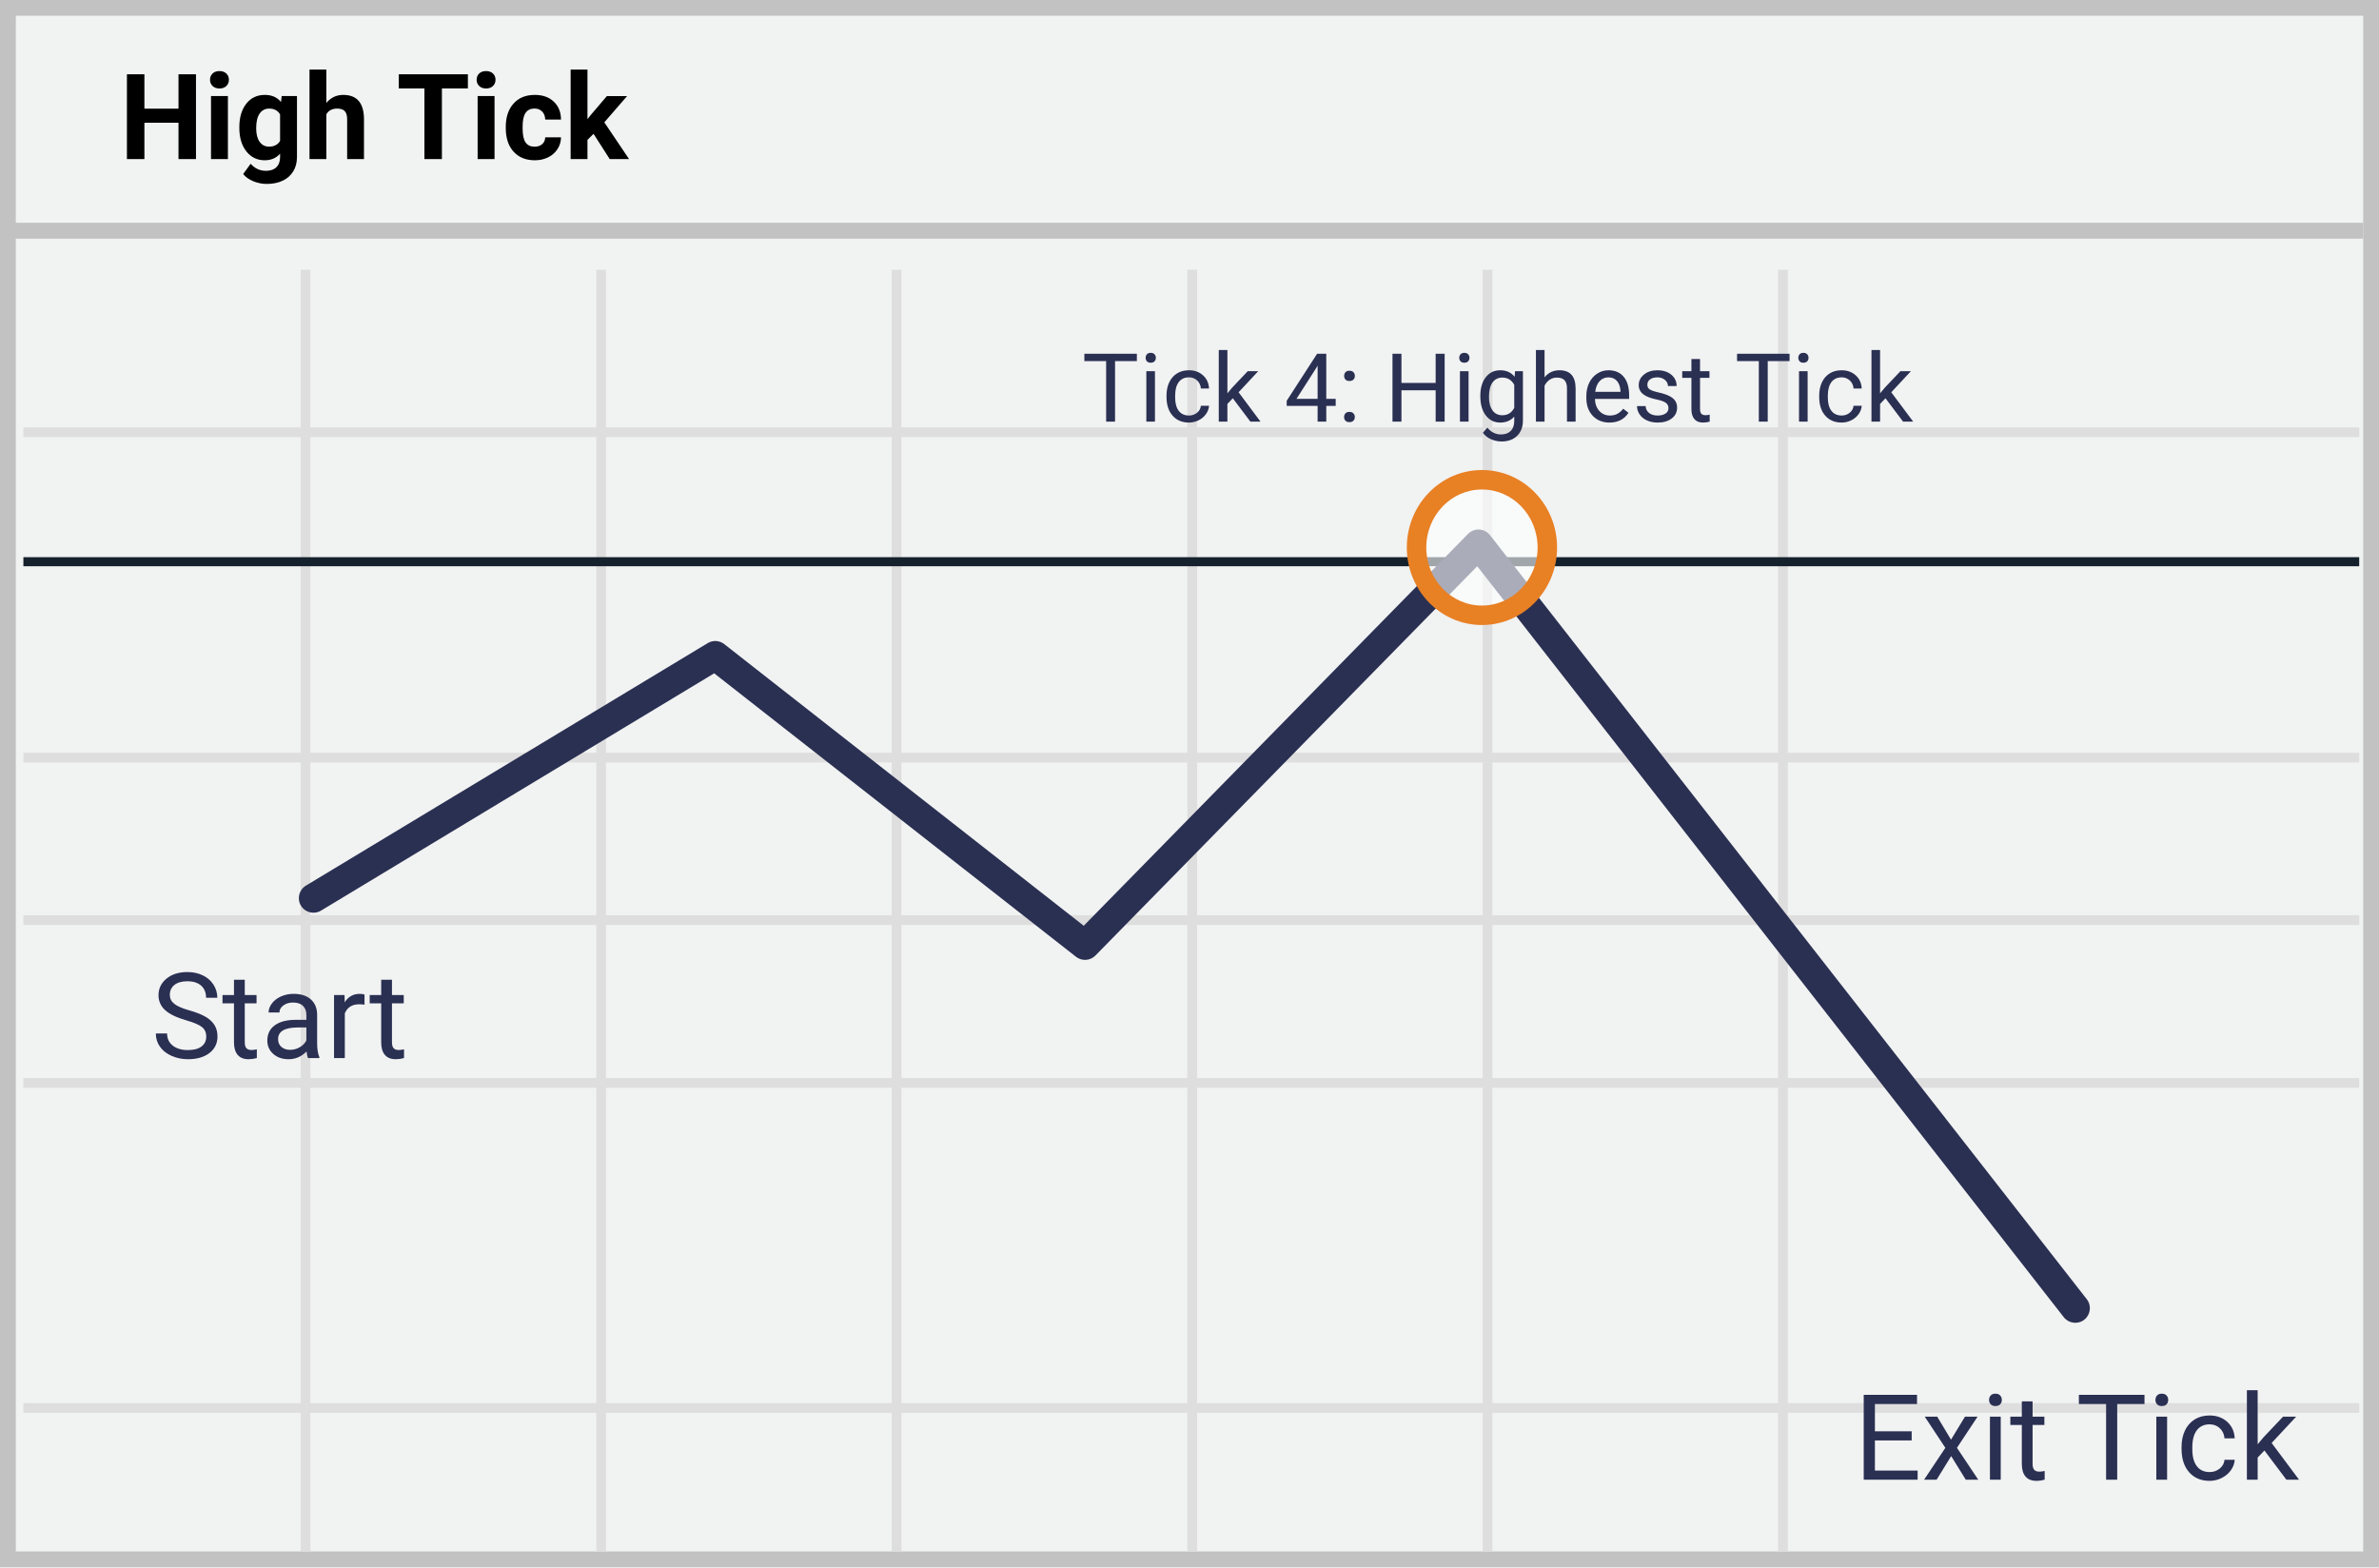
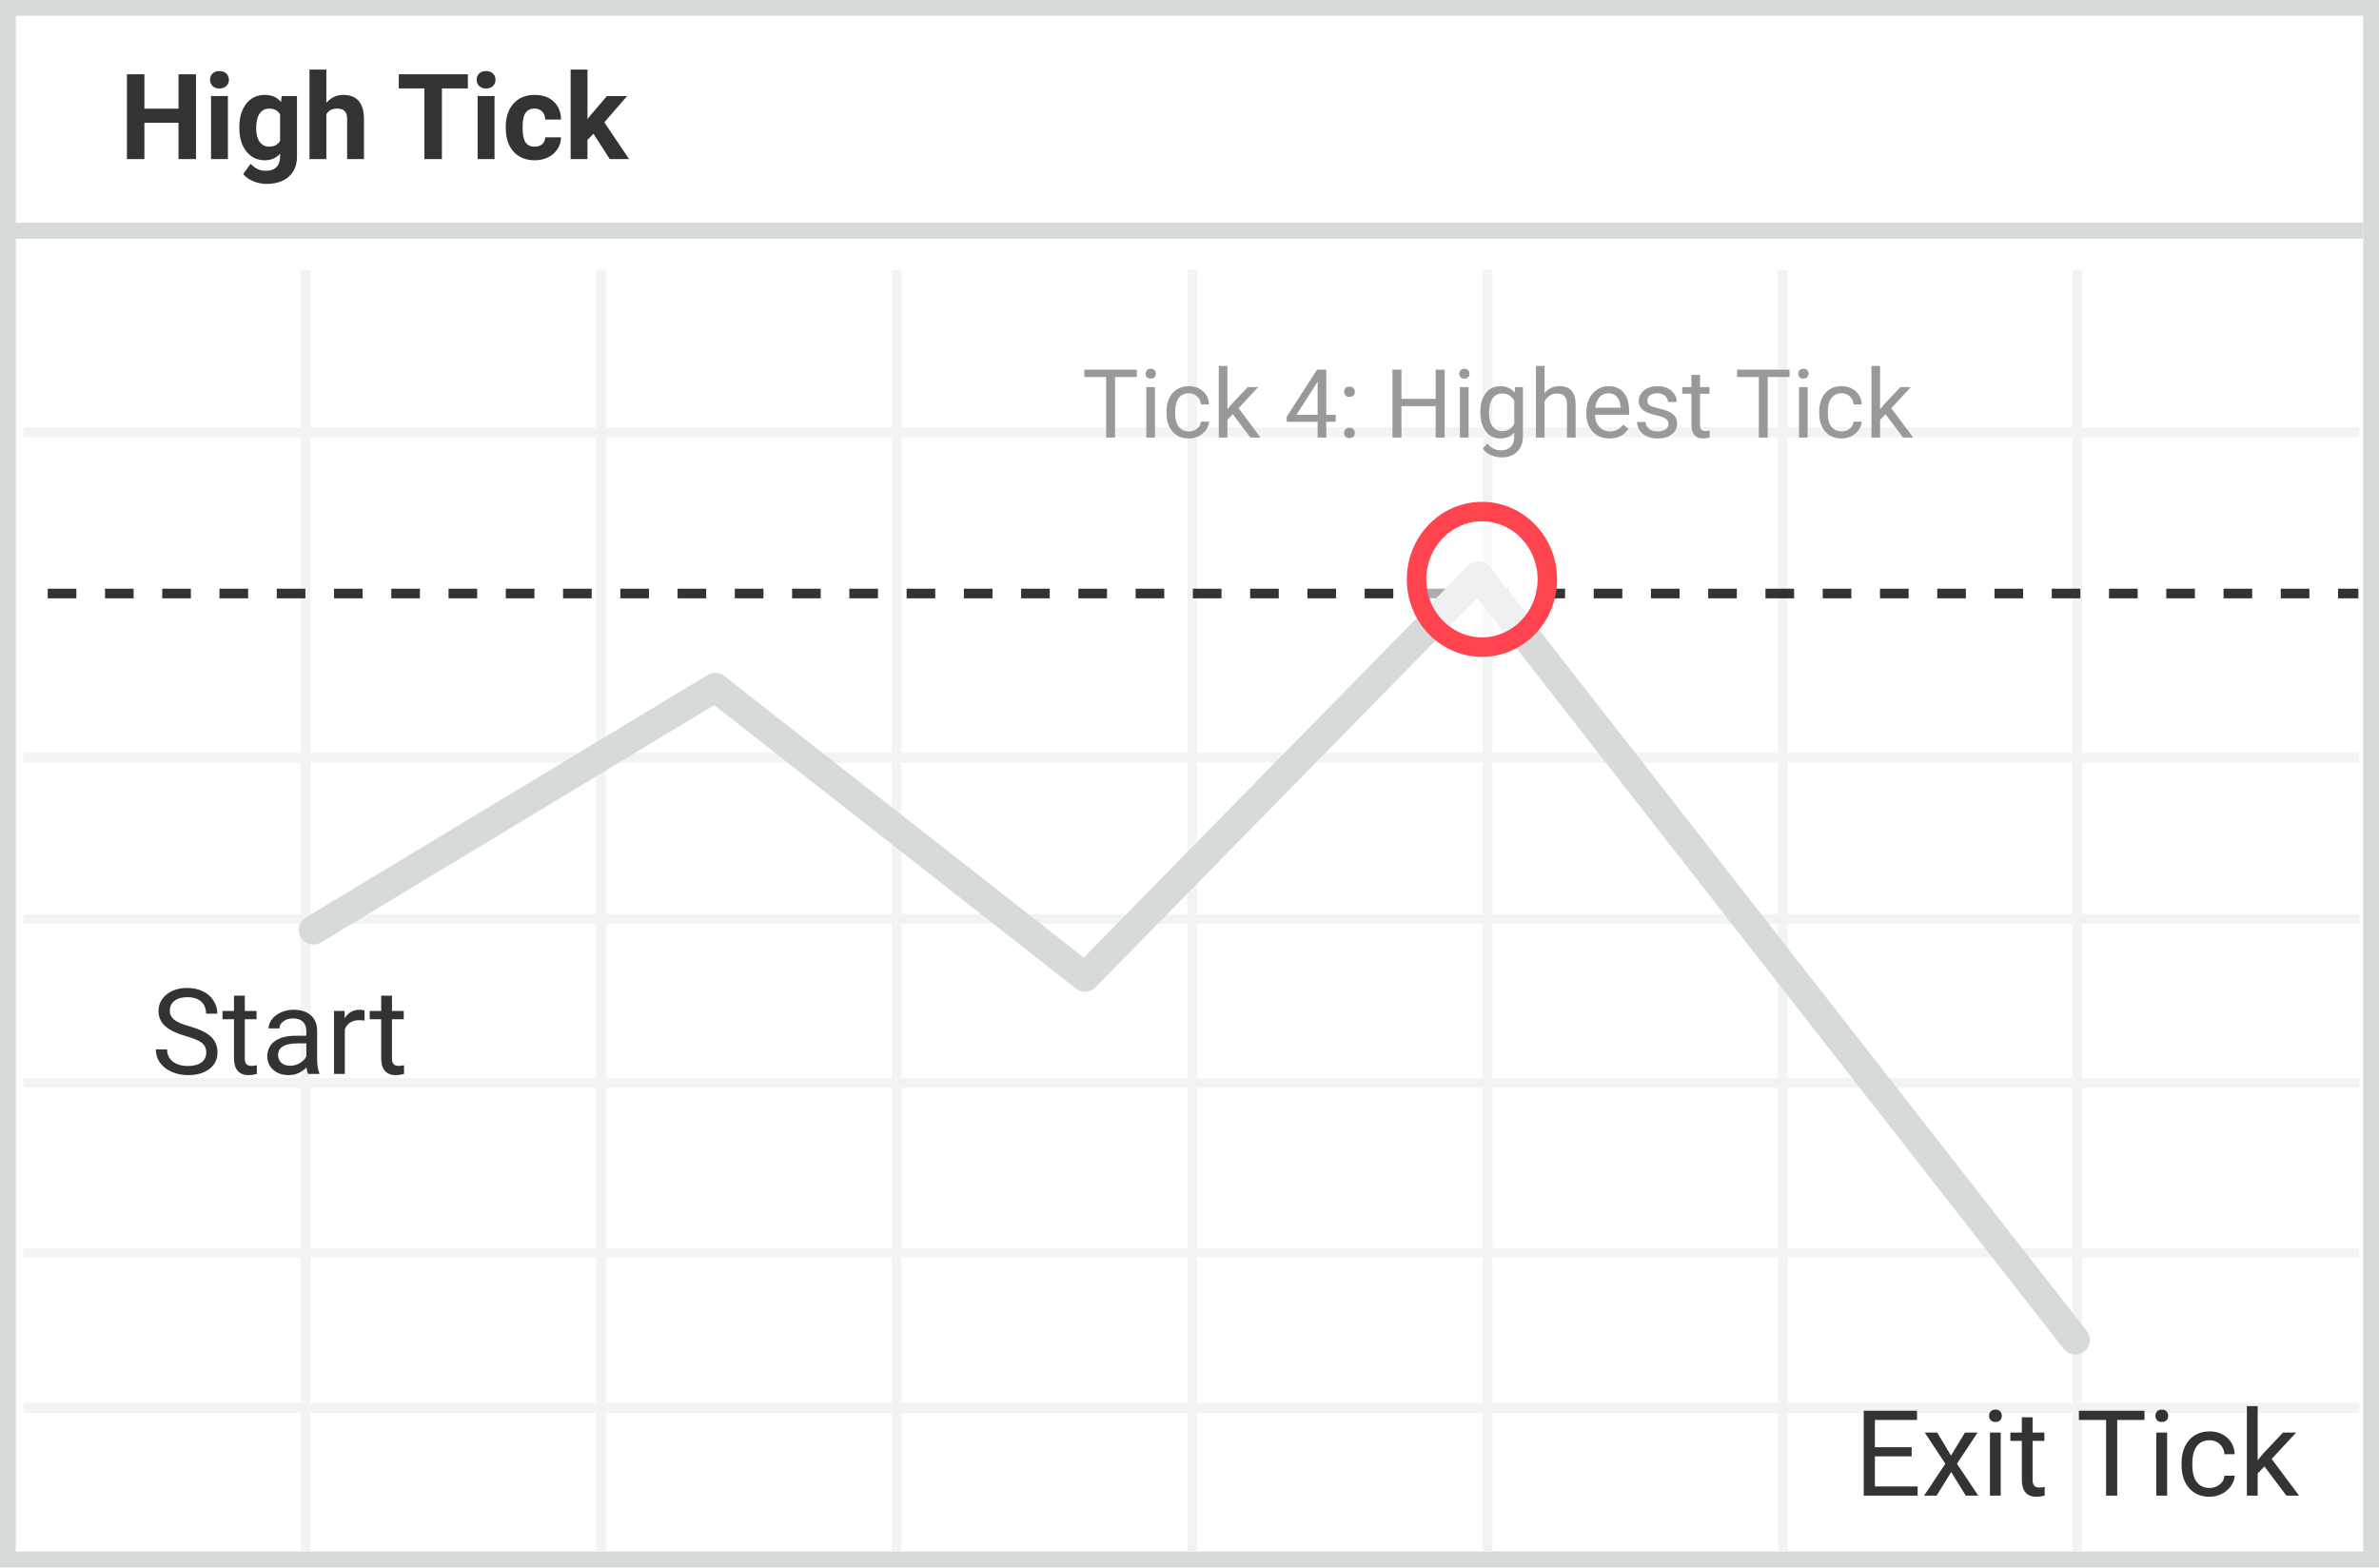
- <svg xmlns="http://www.w3.org/2000/svg" width="299" height="197">
-   <g fill-rule="nonzero" fill="none">
-     <path fill="#F1F2F2" d="M.001 0H299v197H0z" />
-     <path d="M1.987 1.98v193.04h295.026V1.98H1.987zM299 0v197H0V0h299z" fill="#C2C2C2" />
-     <path d="M2.94 54.948v-1.223h293.571v1.223H2.941zm0 40.897v-1.223h293.571v1.223H2.941zm0 40.894v-1.224h293.571v1.224H2.941zm0 40.857v-1.223h293.571v1.223H2.941zM37.786 33.908h1.223v161.093h-1.223V33.908zm37.161 0h1.224v161.093h-1.224V33.908zm37.123 0h1.223v161.093h-1.223V33.908zm37.16 0h1.223v161.093h-1.223V33.908zm37.122 0h1.224v161.093h-1.224V33.908zm37.123 0h1.223v161.093h-1.223V33.908zM2.94 116.273v-1.224h293.57v1.224H2.941z" fill="#DFDEDE" />
-     <path fill="#15212D" d="M2.94 71.18v-1.144h293.571v1.145z" />
-     <path fill="#C2C2C2" d="M1 30v-2h296v2z" />
-     <path d="M40.344 114.468a1.835 1.835 0 1 1-1.897-3.142l50.5-30.485a1.835 1.835 0 0 1 2.08.127l45.18 35.4 48.302-49.257a1.835 1.835 0 0 1 2.757.156l75.008 96.047a1.835 1.835 0 0 1-2.892 2.26l-73.72-94.397-47.984 48.933a1.835 1.835 0 0 1-2.441.16L89.76 84.637l-49.416 29.831z" fill="#2A3052" />
-     <ellipse fill="#FFF" opacity=".6" cx="186.256" cy="68.824" rx="8.219" ry="8.518" />
-     <path d="M186.256 78.566c-5.225 0-9.443-4.371-9.443-9.742 0-5.37 4.218-9.741 9.443-9.741s9.443 4.37 9.443 9.741c0 5.37-4.218 9.742-9.443 9.742zm0-2.447c3.854 0 6.996-3.256 6.996-7.295 0-4.038-3.142-7.295-6.996-7.295-3.854 0-6.996 3.257-6.996 7.295 0 4.039 3.142 7.295 6.996 7.295z" fill="#E88024" />
-     <path d="M23.38 128.247c-1.206-.347-2.084-.773-2.633-1.278a2.442 2.442 0 0 1-.824-1.872c0-.84.336-1.534 1.007-2.084.671-.549 1.544-.824 2.618-.824.733 0 1.386.142 1.96.425a3.221 3.221 0 0 1 1.333 1.172c.315.498.472 1.043.472 1.633h-1.414c0-.644-.205-1.15-.615-1.52-.41-.368-.989-.552-1.736-.552-.693 0-1.234.152-1.622.457-.388.306-.582.73-.582 1.271 0 .435.184.802.553 1.102.368.3.996.575 1.882.824.886.25 1.58.524 2.08.824.5.3.872.651 1.113 1.051.242.4.363.872.363 1.414 0 .864-.337 1.556-1.01 2.076-.675.52-1.575.78-2.703.78-.733 0-1.416-.14-2.051-.42-.635-.281-1.124-.666-1.469-1.154a2.815 2.815 0 0 1-.516-1.663H21c0 .645.238 1.154.714 1.527.476.374 1.112.56 1.908.56.742 0 1.31-.15 1.706-.454.396-.302.593-.715.593-1.237 0-.523-.183-.927-.549-1.212-.366-.286-1.03-.568-1.992-.846zm7.383-5.09v1.918h1.48v1.048h-1.48v4.914c0 .317.066.556.197.714.132.159.357.238.674.238.157 0 .371-.029.645-.088V133a3.928 3.928 0 0 1-1.04.146c-.606 0-1.062-.183-1.37-.549-.307-.366-.461-.886-.461-1.56v-4.914h-1.443v-1.048h1.443v-1.919h1.355zM38.717 133c-.078-.156-.142-.435-.19-.835-.63.654-1.382.981-2.256.981-.782 0-1.423-.22-1.923-.662-.5-.442-.75-1.003-.75-1.681 0-.825.313-1.466.94-1.923.628-.456 1.51-.685 2.648-.685h1.318v-.622c0-.474-.141-.851-.424-1.132-.284-.28-.701-.421-1.253-.421-.483 0-.889.122-1.216.366-.327.244-.49.54-.49.886h-1.363c0-.395.14-.777.421-1.146.281-.368.662-.66 1.143-.875a3.844 3.844 0 0 1 1.586-.322c.913 0 1.628.228 2.146.685.517.456.786 1.085.805 1.886v3.647c0 .728.093 1.306.279 1.736V133h-1.421zm-2.249-1.033c.425 0 .828-.11 1.209-.33.38-.219.656-.505.827-.856v-1.626h-1.062c-1.66 0-2.49.486-2.49 1.457 0 .425.142.757.425.996.283.24.647.36 1.091.36zm9.346-5.676a4.06 4.06 0 0 0-.667-.051c-.888 0-1.491.378-1.809 1.135V133h-1.355v-7.925h1.319l.022.916c.444-.708 1.074-1.062 1.89-1.062.263 0 .463.034.6.102v1.26zm3.45-3.135v1.92h1.48v1.047h-1.48v4.914c0 .317.066.556.197.714.132.159.357.238.674.238.157 0 .371-.029.645-.088V133a3.928 3.928 0 0 1-1.04.146c-.606 0-1.062-.183-1.37-.549-.308-.366-.461-.886-.461-1.56v-4.914h-1.443v-1.048h1.443v-1.919h1.355zM240.266 181.07h-4.622v3.78h5.369V186h-6.775v-10.664h6.701v1.157h-5.295v3.428h4.622v1.15zm4.943-.102l1.758-2.893h1.582l-2.592 3.919L248.63 186h-1.567l-1.832-2.966-1.83 2.966h-1.575l2.673-4.006-2.593-3.919h1.568l1.735 2.893zm6.248 5.032h-1.355v-7.925h1.355V186zm-1.465-10.027c0-.22.067-.405.202-.556.134-.152.333-.228.597-.228.263 0 .463.076.6.228a.8.8 0 0 1 .205.556c0 .22-.068.403-.205.55-.137.146-.337.22-.6.22-.264 0-.463-.074-.597-.22a.782.782 0 0 1-.202-.55zm5.471.183v1.92h1.48v1.047h-1.48v4.914c0 .317.066.556.198.714.132.159.357.238.674.238.156 0 .371-.029.644-.088V186a3.928 3.928 0 0 1-1.04.146c-.605 0-1.062-.183-1.37-.549-.307-.366-.46-.886-.46-1.56v-4.914h-1.443v-1.048h1.442v-1.919h1.355zm14.063.337h-3.428V186H264.7v-9.507h-3.42v-1.157h8.247v1.157zm2.842 9.507h-1.355v-7.925h1.355V186zm-1.465-10.027c0-.22.067-.405.201-.556.135-.152.333-.228.597-.228.264 0 .464.076.6.228a.8.8 0 0 1 .206.556c0 .22-.069.403-.205.55-.137.146-.337.22-.6.22-.265 0-.463-.074-.598-.22a.782.782 0 0 1-.201-.55zm6.811 9.068c.484 0 .906-.147 1.267-.44.362-.293.562-.66.601-1.099h1.282c-.025.455-.18.887-.469 1.297-.288.41-.673.737-1.154.981-.48.244-.99.366-1.527.366-1.079 0-1.937-.36-2.574-1.08-.637-.72-.956-1.705-.956-2.955v-.227c0-.772.142-1.458.425-2.058.283-.6.69-1.067 1.22-1.4.53-.331 1.155-.497 1.878-.497.889 0 1.627.266 2.216.798.588.532.902 1.223.94 2.073h-1.281c-.039-.513-.233-.934-.582-1.264-.35-.33-.78-.494-1.293-.494-.688 0-1.222.248-1.6.743-.379.496-.568 1.213-.568 2.15v.256c0 .913.188 1.617.564 2.11.376.493.913.74 1.611.74zm6.885-2.71l-.85.886V186h-1.354v-11.25h1.355v6.804l.725-.871 2.468-2.608h1.648l-3.084 3.31L288.95 186h-1.59l-2.76-3.67zM142.885 45.395h-2.742V53h-1.12v-7.605h-2.736v-.926h6.598v.926zM145.158 53h-1.084v-6.34h1.084V53zm-1.172-8.021c0-.176.054-.325.161-.446.108-.12.267-.181.478-.181.21 0 .371.06.48.181a.64.64 0 0 1 .165.446.62.62 0 0 1-.165.439c-.109.117-.27.176-.48.176-.21 0-.37-.059-.478-.176a.626.626 0 0 1-.16-.44zm5.45 7.253c.386 0 .724-.117 1.013-.351.29-.235.45-.527.48-.879h1.026c-.02.363-.144.709-.375 1.037a2.47 2.47 0 0 1-.923.785 2.663 2.663 0 0 1-1.221.293c-.864 0-1.55-.288-2.06-.864-.51-.576-.765-1.364-.765-2.364v-.182c0-.617.114-1.166.34-1.646.227-.48.552-.854.976-1.12.424-.265.925-.398 1.503-.398.71 0 1.301.213 1.772.639.47.425.722.978.753 1.658h-1.025a1.494 1.494 0 0 0-.466-1.01 1.45 1.45 0 0 0-1.034-.396c-.551 0-.978.198-1.28.594-.303.397-.455.97-.455 1.72v.205c0 .73.15 1.293.451 1.688.301.394.731.591 1.29.591zm5.507-2.168l-.68.71V53h-1.083v-9h1.084v5.443l.58-.697 1.974-2.086h1.319l-2.467 2.649L158.424 53h-1.272l-2.209-2.936zm11.748.07h1.184v.886h-1.184V53h-1.09v-1.98h-3.884v-.64l3.82-5.911h1.154v5.666zm-3.744 0h2.655v-4.183l-.13.235-2.525 3.949zm5.983 2.298c0-.188.055-.344.167-.47.111-.124.278-.187.5-.187.223 0 .392.063.507.188a.665.665 0 0 1 .173.469.63.63 0 0 1-.173.45c-.115.122-.284.182-.506.182-.223 0-.39-.06-.501-.181a.641.641 0 0 1-.167-.451zm.006-5.174c0-.188.055-.344.167-.469.11-.125.278-.187.5-.187.223 0 .392.062.507.187a.665.665 0 0 1 .173.469.63.63 0 0 1-.173.451c-.115.121-.284.182-.506.182-.223 0-.39-.06-.501-.182a.641.641 0 0 1-.167-.451zM181.568 53h-1.13v-3.943h-4.301V53h-1.125v-8.531h1.125v3.668h4.3v-3.668h1.131V53zm3.006 0h-1.084v-6.34h1.084V53zm-1.172-8.021c0-.176.054-.325.161-.446.108-.12.267-.181.478-.181.211 0 .371.06.48.181a.64.64 0 0 1 .165.446.62.62 0 0 1-.165.439c-.109.117-.269.176-.48.176-.21 0-.37-.059-.478-.176a.626.626 0 0 1-.16-.44zm2.649 4.798c0-.988.228-1.774.685-2.358.457-.584 1.063-.876 1.817-.876.773 0 1.377.273 1.81.82l.053-.703h.99v6.188c0 .82-.243 1.466-.73 1.94-.486.472-1.139.708-1.96.708a3.26 3.26 0 0 1-1.341-.293c-.438-.195-.771-.463-1.002-.803l.563-.65c.464.574 1.033.861 1.705.861.527 0 .938-.148 1.233-.445.295-.297.442-.715.442-1.254v-.545c-.433.5-1.025.75-1.775.75-.742 0-1.343-.299-1.802-.896-.459-.598-.688-1.412-.688-2.444zm1.09.123c0 .715.146 1.277.44 1.685.292.408.702.612 1.23.612.683 0 1.185-.31 1.505-.931V48.37c-.332-.605-.83-.908-1.494-.908-.527 0-.94.205-1.236.615-.297.41-.445 1.018-.445 1.822zm6.984-2.472c.48-.59 1.105-.885 1.875-.885 1.34 0 2.016.756 2.027 2.268V53h-1.084v-4.195c-.004-.457-.108-.795-.313-1.014-.205-.219-.525-.328-.958-.328-.352 0-.66.094-.926.281a1.91 1.91 0 0 0-.621.738V53h-1.084v-9h1.084v3.428zm8.156 5.69c-.86 0-1.558-.283-2.097-.847-.54-.565-.809-1.32-.809-2.265v-.2c0-.628.12-1.19.36-1.684s.577-.88 1.008-1.16c.432-.28.9-.419 1.403-.419.825 0 1.465.271 1.922.814.457.543.686 1.32.686 2.332v.452h-4.295c.016.625.198 1.13.548 1.514.35.385.794.577 1.333.577.383 0 .707-.078.972-.234.266-.156.499-.363.698-.621l.662.516c-.531.816-1.328 1.224-2.39 1.224zm-.135-5.684c-.437 0-.804.159-1.101.477-.297.318-.48.765-.55 1.339h3.175v-.082c-.031-.55-.18-.978-.445-1.28-.266-.303-.625-.454-1.079-.454zm7.553 3.884c0-.293-.11-.52-.33-.682-.222-.162-.606-.302-1.155-.42-.549-.116-.985-.257-1.307-.421-.322-.164-.56-.36-.715-.586a1.402 1.402 0 0 1-.231-.809c0-.52.22-.959.66-1.318.439-.36 1-.539 1.684-.539.718 0 1.301.186 1.749.557.447.37.67.845.67 1.423h-1.09c0-.296-.125-.552-.377-.767-.252-.215-.57-.322-.952-.322-.395 0-.703.086-.926.257a.812.812 0 0 0-.334.674c0 .262.103.46.31.592.208.133.582.26 1.123.38.54.122.979.267 1.315.434.336.168.585.37.747.607.162.236.243.524.243.864 0 .567-.226 1.02-.68 1.362-.453.342-1.04.513-1.763.513-.508 0-.957-.09-1.348-.27-.39-.179-.696-.43-.917-.752a1.815 1.815 0 0 1-.33-1.046h1.083c.02.363.165.651.437.864.271.213.63.32 1.075.32.41 0 .74-.084.987-.25.248-.166.372-.387.372-.665zm3.967-6.193v1.535h1.184v.838h-1.184v3.932c0 .254.053.444.158.571.106.127.285.19.54.19.124 0 .296-.023.515-.07V53a3.143 3.143 0 0 1-.832.117c-.485 0-.85-.146-1.096-.44-.246-.292-.369-.708-.369-1.247v-3.932h-1.154v-.838h1.154v-1.535h1.084zm11.25.27h-2.742V53h-1.12v-7.605h-2.736v-.926h6.598v.926zM227.189 53h-1.084v-6.34h1.084V53zm-1.171-8.021c0-.176.053-.325.16-.446.108-.12.267-.181.478-.181.211 0 .371.06.48.181a.64.64 0 0 1 .165.446.62.62 0 0 1-.164.439c-.11.117-.27.176-.48.176-.212 0-.37-.059-.478-.176a.626.626 0 0 1-.161-.44zm5.449 7.253c.387 0 .724-.117 1.013-.351.29-.235.45-.527.48-.879h1.026c-.02.363-.144.709-.375 1.037a2.47 2.47 0 0 1-.923.785 2.663 2.663 0 0 1-1.221.293c-.863 0-1.55-.288-2.06-.864-.51-.576-.764-1.364-.764-2.364v-.182c0-.617.113-1.166.34-1.646.226-.48.551-.854.975-1.12.424-.265.925-.398 1.503-.398.71 0 1.302.213 1.772.639.471.425.722.978.753 1.658h-1.025a1.494 1.494 0 0 0-.466-1.01 1.45 1.45 0 0 0-1.034-.396c-.55 0-.978.198-1.28.594-.303.397-.454.97-.454 1.72v.205c0 .73.15 1.293.45 1.688.302.394.731.591 1.29.591zm5.508-2.168l-.68.71V53h-1.084v-9h1.084v5.443l.58-.697 1.975-2.086h1.318l-2.467 2.649L240.455 53h-1.271l-2.21-2.936z" fill="#2A3052" />
-     <path d="M24.631 20h-2.197v-4.57H18.15V20h-2.197V9.336h2.197v4.321h4.285V9.336h2.197V20zm4.014 0h-2.124v-7.925h2.124V20zm-2.249-9.976c0-.317.107-.578.32-.783.211-.205.5-.308.867-.308.361 0 .65.103.864.308.215.205.323.466.323.783 0 .323-.11.586-.326.791-.218.206-.505.308-.861.308s-.643-.102-.86-.308a1.04 1.04 0 0 1-.327-.79zm3.685 5.955c0-1.216.289-2.195.867-2.937.58-.742 1.36-1.113 2.34-1.113.87 0 1.546.298 2.03.893l.087-.747h1.92v7.661c0 .694-.158 1.297-.473 1.81a3.034 3.034 0 0 1-1.33 1.171c-.57.269-1.24.403-2.006.403a4.345 4.345 0 0 1-1.7-.348c-.551-.232-.969-.53-1.252-.897l.937-1.29c.528.592 1.167.887 1.92.887.56 0 .998-.15 1.31-.45.313-.3.47-.727.47-1.278v-.425c-.49.552-1.131.827-1.927.827-.952 0-1.722-.372-2.31-1.116-.59-.745-.883-1.733-.883-2.963v-.088zm2.116.154c0 .718.144 1.28.432 1.688.288.408.684.612 1.187.612.644 0 1.106-.242 1.384-.725v-3.333c-.283-.483-.74-.725-1.37-.725-.507 0-.906.207-1.197.622-.29.416-.436 1.036-.436 1.86zm8.819-3.194c.561-.673 1.267-1.01 2.116-1.01 1.72 0 2.59.998 2.615 2.995V20H43.63v-5.017c0-.454-.097-.79-.293-1.007-.195-.217-.52-.326-.974-.326-.62 0-1.07.24-1.347.718V20h-2.117V8.75h2.117v4.19zm17.79-1.823H55.54V20h-2.198v-8.884H50.12v-1.78h8.686v1.78zM62.153 20H60.03v-7.925h2.124V20zm-2.248-9.976c0-.317.106-.578.318-.783.213-.205.502-.308.868-.308.362 0 .65.103.865.308.214.205.322.466.322.783 0 .323-.109.586-.326.791-.217.206-.504.308-.86.308-.357 0-.644-.102-.861-.308a1.04 1.04 0 0 1-.326-.79zm7.287 8.416c.391 0 .708-.107.953-.322.244-.215.37-.5.38-.857h1.985a2.715 2.715 0 0 1-.44 1.476 2.9 2.9 0 0 1-1.182 1.04c-.5.246-1.054.37-1.659.37-1.133 0-2.026-.36-2.68-1.08-.655-.721-.982-1.716-.982-2.985v-.14c0-1.22.325-2.194.974-2.922.65-.728 1.54-1.091 2.673-1.091.992 0 1.786.282 2.384.846.599.564.902 1.314.912 2.252h-1.985c-.01-.41-.136-.744-.38-1-.245-.256-.567-.384-.967-.384-.493 0-.866.179-1.117.538-.252.359-.377.941-.377 1.747v.22c0 .815.124 1.4.373 1.757.25.357.628.535 1.135.535zm7.405-1.619l-.762.762V20H71.72V8.75h2.116v6.233l.41-.527 2.03-2.38h2.54l-2.863 3.302L79.065 20h-2.432l-2.036-3.179z" fill="#000" />
+ <svg xmlns="http://www.w3.org/2000/svg" width="299" height="197" viewBox="0 0 299 197">
+   <g fill="none">
+     <path fill="#FFF" d="M0.001 0L299 0 299 197 0 197z" />
+     <path fill="#D6DADB" d="M1.987 1.98v193.04h295.026V1.98H1.987zM299 0v197H0V0h299z" />
+     <path fill="#F2F3F4" d="M2.94 54.948v-1.223h293.571v1.223H2.94zm0 40.897v-1.223h293.571v1.223H2.94zm0 40.894v-1.224h293.571v1.224H2.94zm0 40.857v-1.223h293.571v1.223H2.94zM37.786 33.908h1.223v161.093h-1.223V33.908zm37.161 0h1.224v161.093h-1.224V33.908zm37.123 0h1.223v161.093h-1.223V33.908zm37.16 0h1.223v161.093h-1.223V33.908zm37.122 0h1.224v161.093h-1.224V33.908zm37.123 0h1.223v161.093h-1.223V33.908zm37 0h1.223v161.093h-1.223V33.908zM2.94 116.132v-1.224h293.57v1.224H2.94zm0 41.921v-1.145h293.571v1.145H2.94z" />
+     <path fill="#333" d="M6 75.212V74h3.598v1.212H6zm7.196 0V74h3.598v1.212h-3.598zm7.196 0V74h3.598v1.212h-3.598zm7.197 0V74h3.598v1.212h-3.598zm7.196 0V74h3.598v1.212h-3.598zm7.196 0V74h3.598v1.212h-3.598zm7.197 0V74h3.598v1.212h-3.598zm7.196 0V74h3.598v1.212h-3.598zm7.196 0V74h3.598v1.212H63.57zm7.196 0V74h3.599v1.212h-3.599zm7.197 0V74h3.598v1.212h-3.598zm7.196 0V74h3.598v1.212h-3.598zm7.196 0V74h3.599v1.212h-3.599zm7.197 0V74h3.598v1.212h-3.598zm7.196 0V74h3.598v1.212h-3.598zm7.196 0V74h3.599v1.212h-3.599zm7.197 0V74h3.598v1.212h-3.598zm7.196 0V74h3.598v1.212h-3.598zm7.196 0V74h3.599v1.212h-3.599zm7.197 0V74h3.598v1.212h-3.598zm7.196 0V74h3.598v1.212h-3.598zm7.196 0V74h3.598v1.212h-3.598zm7.197 0V74h3.598v1.212h-3.598zm7.196 0V74h3.598v1.212h-3.598zm7.196 0V74h3.598v1.212h-3.598zm7.197 0V74h3.598v1.212h-3.598zm7.196 0V74h3.598v1.212h-3.598zm7.196 0V74h3.598v1.212H200.3zm7.197 0V74h3.598v1.212h-3.598zm7.196 0V74h3.598v1.212h-3.598zm7.196 0V74h3.598v1.212h-3.598zm7.196 0V74h3.599v1.212h-3.599zm7.197 0V74h3.598v1.212h-3.598zm7.196 0V74h3.598v1.212h-3.598zm7.196 0V74h3.599v1.212h-3.599zm7.197 0V74h3.598v1.212h-3.598zm7.196 0V74h3.598v1.212h-3.598zm7.196 0V74h3.599v1.212h-3.599zm7.197 0V74h3.598v1.212h-3.598zm7.196 0V74h3.598v1.212h-3.598zm7.196 0V74h2.556v1.212h-2.556z" />
+     <path fill="#D6DADB" d="M1 30L1 28 297 28 297 30zM40.344 118.468c-.561.339-1.26.353-1.835.036-.574-.317-.935-.916-.949-1.571-.012-.656.326-1.268.887-1.607l50.5-30.485c.652-.394 1.48-.343 2.08.127l45.18 35.4 48.302-49.257c.37-.378.886-.577 1.414-.547.528.03 1.018.286 1.343.703l75.008 96.047c.624.799.483 1.952-.316 2.576-.799.624-1.952.483-2.576-.316l-73.72-94.397-47.984 48.933c-.654.667-1.705.736-2.441.16L89.76 88.637l-49.416 29.831z" />
+     <ellipse cx="186.256" cy="71.824" fill="#FFF" opacity=".6" rx="8.219" ry="8.518" />
+     <path fill="#FF444F" d="M186.256 82.566c-5.225 0-9.443-4.371-9.443-9.742 0-5.37 4.218-9.741 9.443-9.741s9.443 4.37 9.443 9.741c0 5.37-4.218 9.742-9.443 9.742zm0-2.447c3.854 0 6.996-3.256 6.996-7.295 0-4.038-3.142-7.295-6.996-7.295-3.854 0-6.996 3.257-6.996 7.295 0 4.039 3.142 7.295 6.996 7.295z" />
+     <path fill="#333" d="M23.38 130.247c-1.206-.347-2.084-.773-2.633-1.278-.535-.473-.836-1.157-.824-1.872 0-.84.336-1.534 1.007-2.084.671-.549 1.544-.824 2.618-.824.733 0 1.386.142 1.96.425.545.258 1.007.664 1.333 1.172.315.498.472 1.043.472 1.633h-1.414c0-.644-.205-1.15-.615-1.52-.41-.368-.989-.552-1.736-.552-.693 0-1.234.152-1.622.457-.388.306-.582.73-.582 1.271 0 .435.184.802.553 1.102.368.3.996.575 1.882.824.886.25 1.58.524 2.08.824.5.3.872.651 1.113 1.051.242.4.363.872.363 1.414 0 .864-.337 1.556-1.01 2.076-.675.52-1.575.78-2.703.78-.733 0-1.416-.14-2.051-.42-.635-.281-1.124-.666-1.469-1.154-.343-.486-.524-1.068-.516-1.663H21c0 .645.238 1.154.714 1.527.476.374 1.112.56 1.908.56.742 0 1.31-.15 1.706-.454.396-.302.593-.715.593-1.237 0-.523-.183-.927-.549-1.212-.366-.286-1.03-.568-1.992-.846zm7.383-5.09v1.918h1.48v1.048h-1.48v4.914c0 .317.066.556.197.714.132.159.357.238.674.238.157 0 .371-.029.645-.088V135c-.339.095-.688.144-1.04.146-.606 0-1.062-.183-1.37-.549-.307-.366-.461-.886-.461-1.56v-4.914h-1.443v-1.048h1.443v-1.919h1.355v.001zM38.717 135c-.078-.156-.142-.435-.19-.835-.63.654-1.382.981-2.256.981-.782 0-1.423-.22-1.923-.662-.5-.442-.75-1.003-.75-1.681 0-.825.313-1.466.94-1.923.628-.456 1.51-.685 2.648-.685h1.318v-.622c0-.474-.141-.851-.424-1.132-.284-.28-.701-.421-1.253-.421-.483 0-.889.122-1.216.366-.327.244-.49.54-.49.886h-1.363c0-.395.14-.777.421-1.146.281-.368.662-.66 1.143-.875.5-.219 1.04-.328 1.586-.322.913 0 1.628.228 2.146.685.517.456.786 1.085.805 1.886v3.647c0 .728.093 1.306.279 1.736V135h-1.421zm-2.249-1.033c.425 0 .828-.11 1.209-.33.38-.219.656-.505.827-.856v-1.626h-1.062c-1.66 0-2.49.486-2.49 1.457 0 .425.142.757.425.996.283.24.647.36 1.091.36v-.001zm9.346-5.676c-.22-.035-.444-.052-.667-.051-.888 0-1.491.378-1.809 1.135V135h-1.355v-7.925h1.319l.022.916c.444-.708 1.074-1.062 1.89-1.062.263 0 .463.034.6.102v1.26zm3.45-3.135v1.92h1.48v1.047h-1.48v4.914c0 .317.066.556.197.714.132.159.357.238.674.238.157 0 .371-.029.645-.088V135c-.339.095-.688.144-1.04.146-.606 0-1.062-.183-1.37-.549-.308-.366-.461-.886-.461-1.56v-4.914h-1.443v-1.048h1.443v-1.919h1.355zm191.002 57.914h-4.622v3.78h5.369V188h-6.775v-10.664h6.701v1.157h-5.295v3.428h4.622v1.15-.001zm4.943-.102l1.758-2.893h1.582l-2.592 3.919L248.63 188h-1.567l-1.832-2.966-1.83 2.966h-1.575l2.673-4.006-2.593-3.919h1.568l1.735 2.893zm6.248 5.032h-1.355v-7.925h1.355V188zm-1.465-10.027c0-.22.067-.405.202-.556.134-.152.333-.228.597-.228.263 0 .463.076.6.228.137.152.21.351.205.556 0 .22-.068.403-.205.55-.137.146-.337.22-.6.22-.264 0-.463-.074-.597-.22-.136-.15-.208-.347-.202-.55zm5.471.183v1.92h1.48v1.047h-1.48v4.914c0 .317.066.556.198.714.132.159.357.238.674.238.156 0 .371-.029.644-.088V188c-.339.095-.688.144-1.04.146-.605 0-1.062-.183-1.37-.549-.307-.366-.46-.886-.46-1.56v-4.914h-1.443v-1.048h1.442v-1.919h1.355zm14.063.337h-3.428V188H264.7v-9.507h-3.42v-1.157h8.247v1.157h-.001zm2.842 9.507h-1.355v-7.925h1.355V188zm-1.465-10.027c0-.22.067-.405.201-.556.135-.152.333-.228.597-.228.264 0 .464.076.6.228.137.152.211.351.206.556 0 .22-.069.403-.205.55-.137.146-.337.22-.6.22-.265 0-.463-.074-.598-.22-.136-.15-.208-.348-.201-.55zm6.811 9.068c.484 0 .906-.147 1.267-.44.362-.293.562-.66.601-1.099h1.282c-.025.455-.18.887-.469 1.297-.288.41-.673.737-1.154.981-.48.244-.99.366-1.527.366-1.079 0-1.937-.36-2.574-1.08-.637-.72-.956-1.705-.956-2.955v-.227c0-.772.142-1.458.425-2.058.283-.6.69-1.067 1.22-1.4.53-.331 1.155-.497 1.878-.497.889 0 1.627.266 2.216.798.588.532.902 1.223.94 2.073h-1.281c-.039-.513-.233-.934-.582-1.264-.35-.33-.78-.494-1.293-.494-.688 0-1.222.248-1.6.743-.379.496-.568 1.213-.568 2.15v.256c0 .913.188 1.617.564 2.11.376.493.913.74 1.611.74zm6.885-2.71l-.85.886V188h-1.354v-11.25h1.355v6.804l.725-.871 2.468-2.608h1.648l-3.084 3.31L288.95 188h-1.59l-2.76-3.67-.001.001z" />
+     <path fill="#999" d="M188.553 48.543c.773 0 1.377.273 1.81.82l.053-.703h.99v6.188c0 .82-.243 1.466-.73 1.94-.486.472-1.139.708-1.96.708-.463-.001-.92-.101-1.341-.293-.438-.195-.771-.463-1.002-.803l.563-.65c.464.574 1.033.861 1.705.861.527 0 .938-.148 1.233-.445.295-.297.442-.715.442-1.254v-.545c-.433.5-1.025.75-1.775.75-.742 0-1.343-.299-1.802-.896-.459-.598-.688-1.412-.688-2.444 0-.988.228-1.774.685-2.358.457-.584 1.063-.876 1.817-.876zm42.908 0c.71 0 1.302.213 1.772.639.471.425.722.978.753 1.658h-1.025c-.02-.384-.186-.746-.466-1.01-.279-.264-.65-.406-1.034-.396-.55 0-.978.198-1.28.594-.303.397-.454.97-.454 1.72v.205c0 .73.15 1.293.45 1.688.302.394.731.591 1.29.591.387 0 .724-.117 1.013-.351.29-.235.45-.527.48-.879h1.026c-.02.363-.144.709-.375 1.037-.238.334-.555.604-.923.785-.378.194-.796.294-1.221.293-.863 0-1.55-.288-2.06-.864-.51-.576-.764-1.364-.764-2.364v-.182c0-.617.113-1.166.34-1.646.226-.48.551-.854.975-1.12.424-.265.925-.398 1.503-.398zm-82.031 0c.71 0 1.301.213 1.772.639.47.425.722.978.753 1.658h-1.025c-.02-.384-.186-.746-.466-1.01-.279-.264-.65-.406-1.034-.396-.551 0-.978.198-1.28.594-.303.397-.455.97-.455 1.72v.205c0 .73.15 1.293.451 1.688.301.394.731.591 1.29.591.386 0 .724-.117 1.013-.351.29-.235.45-.527.48-.879h1.026c-.02.363-.144.709-.375 1.037-.238.334-.555.604-.923.785-.378.194-.796.294-1.221.293-.864 0-1.55-.288-2.06-.864-.51-.576-.765-1.364-.765-2.364v-.182c0-.617.114-1.166.34-1.646.227-.48.552-.854.976-1.12.424-.265.925-.398 1.503-.398zm52.716 0c.825 0 1.465.271 1.922.814.457.543.686 1.32.686 2.332v.452h-4.295c.016.625.198 1.13.548 1.514.35.385.794.577 1.333.577.383 0 .707-.078.972-.234.266-.156.499-.363.698-.621l.662.516c-.531.816-1.328 1.224-2.39 1.224l-.001.001c-.86 0-1.558-.283-2.097-.847-.54-.565-.809-1.32-.809-2.265v-.2c0-.628.12-1.19.36-1.684s.577-.88 1.008-1.16c.432-.28.9-.419 1.403-.419zm11.52-1.418v1.535h1.184v.838h-1.184v3.932c0 .254.053.444.158.571.106.127.285.19.54.19.124 0 .296-.023.515-.07V55c-.27.076-.55.115-.832.117-.485 0-.85-.146-1.096-.44-.246-.292-.369-.708-.369-1.247v-3.932h-1.154v-.838h1.154v-1.535h1.084zm-5.361 1.418c.718 0 1.301.186 1.749.557.447.37.67.845.67 1.423h-1.09c0-.296-.125-.552-.377-.767-.252-.215-.57-.322-.952-.322-.395 0-.703.086-.926.257-.215.156-.34.408-.334.674 0 .262.103.46.31.592.208.133.582.26 1.123.38.54.122.979.267 1.315.434.336.168.585.37.747.607.162.236.243.524.243.864 0 .567-.226 1.02-.68 1.362-.453.342-1.04.513-1.763.513-.508 0-.957-.09-1.348-.27-.39-.179-.696-.43-.917-.752-.215-.306-.33-.672-.33-1.046h1.083c.02.363.165.651.437.864.271.213.63.32 1.075.32.41 0 .74-.084.987-.25.248-.166.372-.387.372-.665 0-.293-.11-.52-.33-.682-.222-.162-.606-.302-1.155-.42-.549-.116-.985-.257-1.307-.421-.322-.164-.56-.36-.715-.586-.158-.24-.239-.522-.231-.809 0-.52.22-.959.66-1.318.439-.36 1-.539 1.684-.539zm-38.708 5.232c.223 0 .392.063.507.188.116.128.179.296.173.469.004.167-.058.329-.173.45-.115.122-.284.182-.506.182-.223 0-.39-.06-.501-.181-.112-.123-.172-.285-.167-.451 0-.188.055-.344.167-.47.111-.124.278-.187.5-.187zM154.264 46v5.443l.58-.697 1.974-2.086h1.319l-2.467 2.649L158.424 55h-1.272l-2.209-2.936-.68.71V55h-1.083v-9h1.084zm82.031 0v5.443l.58-.697 1.975-2.086h1.318l-2.467 2.649L240.455 55h-1.271l-2.21-2.935-.679.709V55h-1.084v-9h1.084zm-11.379.469v.926h-2.742V55h-1.12v-7.605h-2.736v-.926h6.598zm-82.031 0v.926h-2.742V55h-1.12v-7.605h-2.736v-.926h6.598zm51.24-.469v3.428c.48-.59 1.105-.885 1.875-.885 1.34 0 2.016.756 2.027 2.268V55h-1.084v-4.195c-.004-.457-.108-.795-.313-1.014-.205-.219-.525-.328-.958-.328-.352 0-.66.094-.926.281-.267.189-.48.443-.621.738V55h-1.084v-9h1.084zm-9.551 2.66V55h-1.084v-6.34h1.084zm-8.437-2.191v3.668h4.3v-3.668h1.131V55h-1.13v-3.943h-4.301V55h-1.125v-8.531h1.125zm-30.979 2.191V55h-1.084v-6.34h1.084zm21.533-2.191v5.665h1.184v.886h-1.184V55h-1.09v-1.98h-3.884v-.64l3.82-5.911h1.154zm60.498 2.191V55h-1.084v-6.34h1.084zm-38.367.802c-.527 0-.94.205-1.236.615-.297.41-.445 1.018-.445 1.822v.001c0 .715.146 1.277.44 1.685.292.408.702.612 1.23.612.683 0 1.185-.31 1.505-.931V50.37c-.332-.605-.83-.908-1.494-.908zm-23.22-1.511l-.13.235-2.525 3.948h2.655v-4.183zm36.544 1.483c-.437 0-.804.159-1.101.477-.297.318-.48.765-.55 1.339h3.175v-.082c-.031-.55-.18-.978-.445-1.28-.266-.303-.625-.454-1.079-.454zm-32.543-.832c.223 0 .392.062.507.187.116.128.179.296.173.469.005.167-.058.33-.173.451-.115.121-.284.182-.506.182-.223 0-.39-.06-.501-.182-.09-.098-.146-.222-.162-.352l-.005-.099c0-.188.055-.344.167-.469.11-.125.278-.187.5-.187zm57.053-2.25c.211 0 .371.06.48.181.11.122.17.282.165.446.005.162-.054.32-.164.439-.11.117-.27.176-.48.176-.212 0-.37-.059-.478-.176-.087-.096-.141-.216-.157-.344l-.004-.095c0-.176.053-.325.16-.446.108-.12.267-.181.478-.181zm-82.031 0c.21 0 .371.06.48.181.11.122.17.282.165.446.005.162-.055.32-.165.439-.109.117-.27.176-.48.176-.21 0-.37-.059-.478-.176-.108-.12-.166-.278-.16-.44l-.001.001c0-.176.054-.325.161-.446.108-.12.267-.181.478-.181zm39.416 0c.211 0 .371.06.48.181.11.122.17.282.165.446.005.162-.055.32-.165.439-.109.117-.269.176-.48.176-.21 0-.37-.059-.478-.176-.108-.12-.166-.278-.16-.44l-.001.001c0-.176.054-.325.161-.446.108-.12.267-.181.478-.181z" />
+     <path fill="#333" d="M24.631 20h-2.197v-4.57H18.15V20h-2.197V9.336h2.197v4.321h4.285V9.336h2.197V20h-.001zm4.014 0h-2.124v-7.925h2.124V20zm-2.249-9.976c0-.317.107-.578.32-.783.211-.205.5-.308.867-.308.361 0 .65.103.864.308.215.205.323.466.323.783 0 .323-.11.586-.326.791-.218.206-.505.308-.861.308s-.643-.102-.86-.308c-.217-.204-.336-.492-.327-.79v-.001zm3.685 5.955c0-1.216.289-2.195.867-2.937.58-.742 1.36-1.113 2.34-1.113.87 0 1.546.298 2.03.893l.087-.747h1.92v7.661c0 .694-.158 1.297-.473 1.81-.317.514-.78.922-1.33 1.171-.57.269-1.24.403-2.006.403-.584 0-1.162-.119-1.7-.348-.551-.232-.969-.53-1.252-.897l.937-1.29c.528.592 1.167.887 1.92.887.56 0 .998-.15 1.31-.45.313-.3.47-.727.47-1.278v-.425c-.49.552-1.131.827-1.927.827-.952 0-1.722-.372-2.31-1.116-.59-.745-.883-1.733-.883-2.963v-.088zm2.116.154c0 .718.144 1.28.432 1.688.288.408.684.612 1.187.612.644 0 1.106-.242 1.384-.725v-3.333c-.283-.483-.74-.725-1.37-.725-.507 0-.906.207-1.197.622-.29.416-.436 1.036-.436 1.86v.001zm8.819-3.194c.561-.673 1.267-1.01 2.116-1.01 1.72 0 2.59.998 2.615 2.995V20H43.63v-5.017c0-.454-.097-.79-.293-1.007-.195-.217-.52-.326-.974-.326-.62 0-1.07.24-1.347.718V20h-2.117V8.75h2.117v4.19-.001zm17.79-1.823H55.54V20h-2.198v-8.884H50.12v-1.78h8.686v1.78zM62.153 20H60.03v-7.925h2.124V20h-.001zm-2.248-9.976c0-.317.106-.578.318-.783.213-.205.502-.308.868-.308.362 0 .65.103.865.308.214.205.322.466.322.783 0 .323-.109.586-.326.791-.217.206-.504.308-.86.308-.357 0-.644-.102-.861-.308-.217-.204-.336-.492-.326-.79v-.001zm7.287 8.416c.391 0 .708-.107.953-.322.244-.215.37-.5.38-.857h1.985c-.001.524-.154 1.037-.44 1.476-.29.449-.7.809-1.182 1.04-.5.246-1.054.37-1.659.37-1.133 0-2.026-.36-2.68-1.08-.655-.721-.982-1.716-.982-2.985v-.14c0-1.22.325-2.194.974-2.922.65-.728 1.54-1.091 2.673-1.091.992 0 1.786.282 2.384.846.599.564.902 1.314.912 2.252h-1.985c-.01-.41-.136-.744-.38-1-.245-.256-.567-.384-.967-.384-.493 0-.866.179-1.117.538-.252.359-.377.941-.377 1.747v.22c0 .815.124 1.4.373 1.757.25.357.628.535 1.135.535zm7.405-1.619l-.762.762V20H71.72V8.75h2.116v6.233l.41-.527 2.03-2.38h2.54l-2.863 3.302L79.065 20h-2.432l-2.036-3.179z" />
  </g>
</svg>
